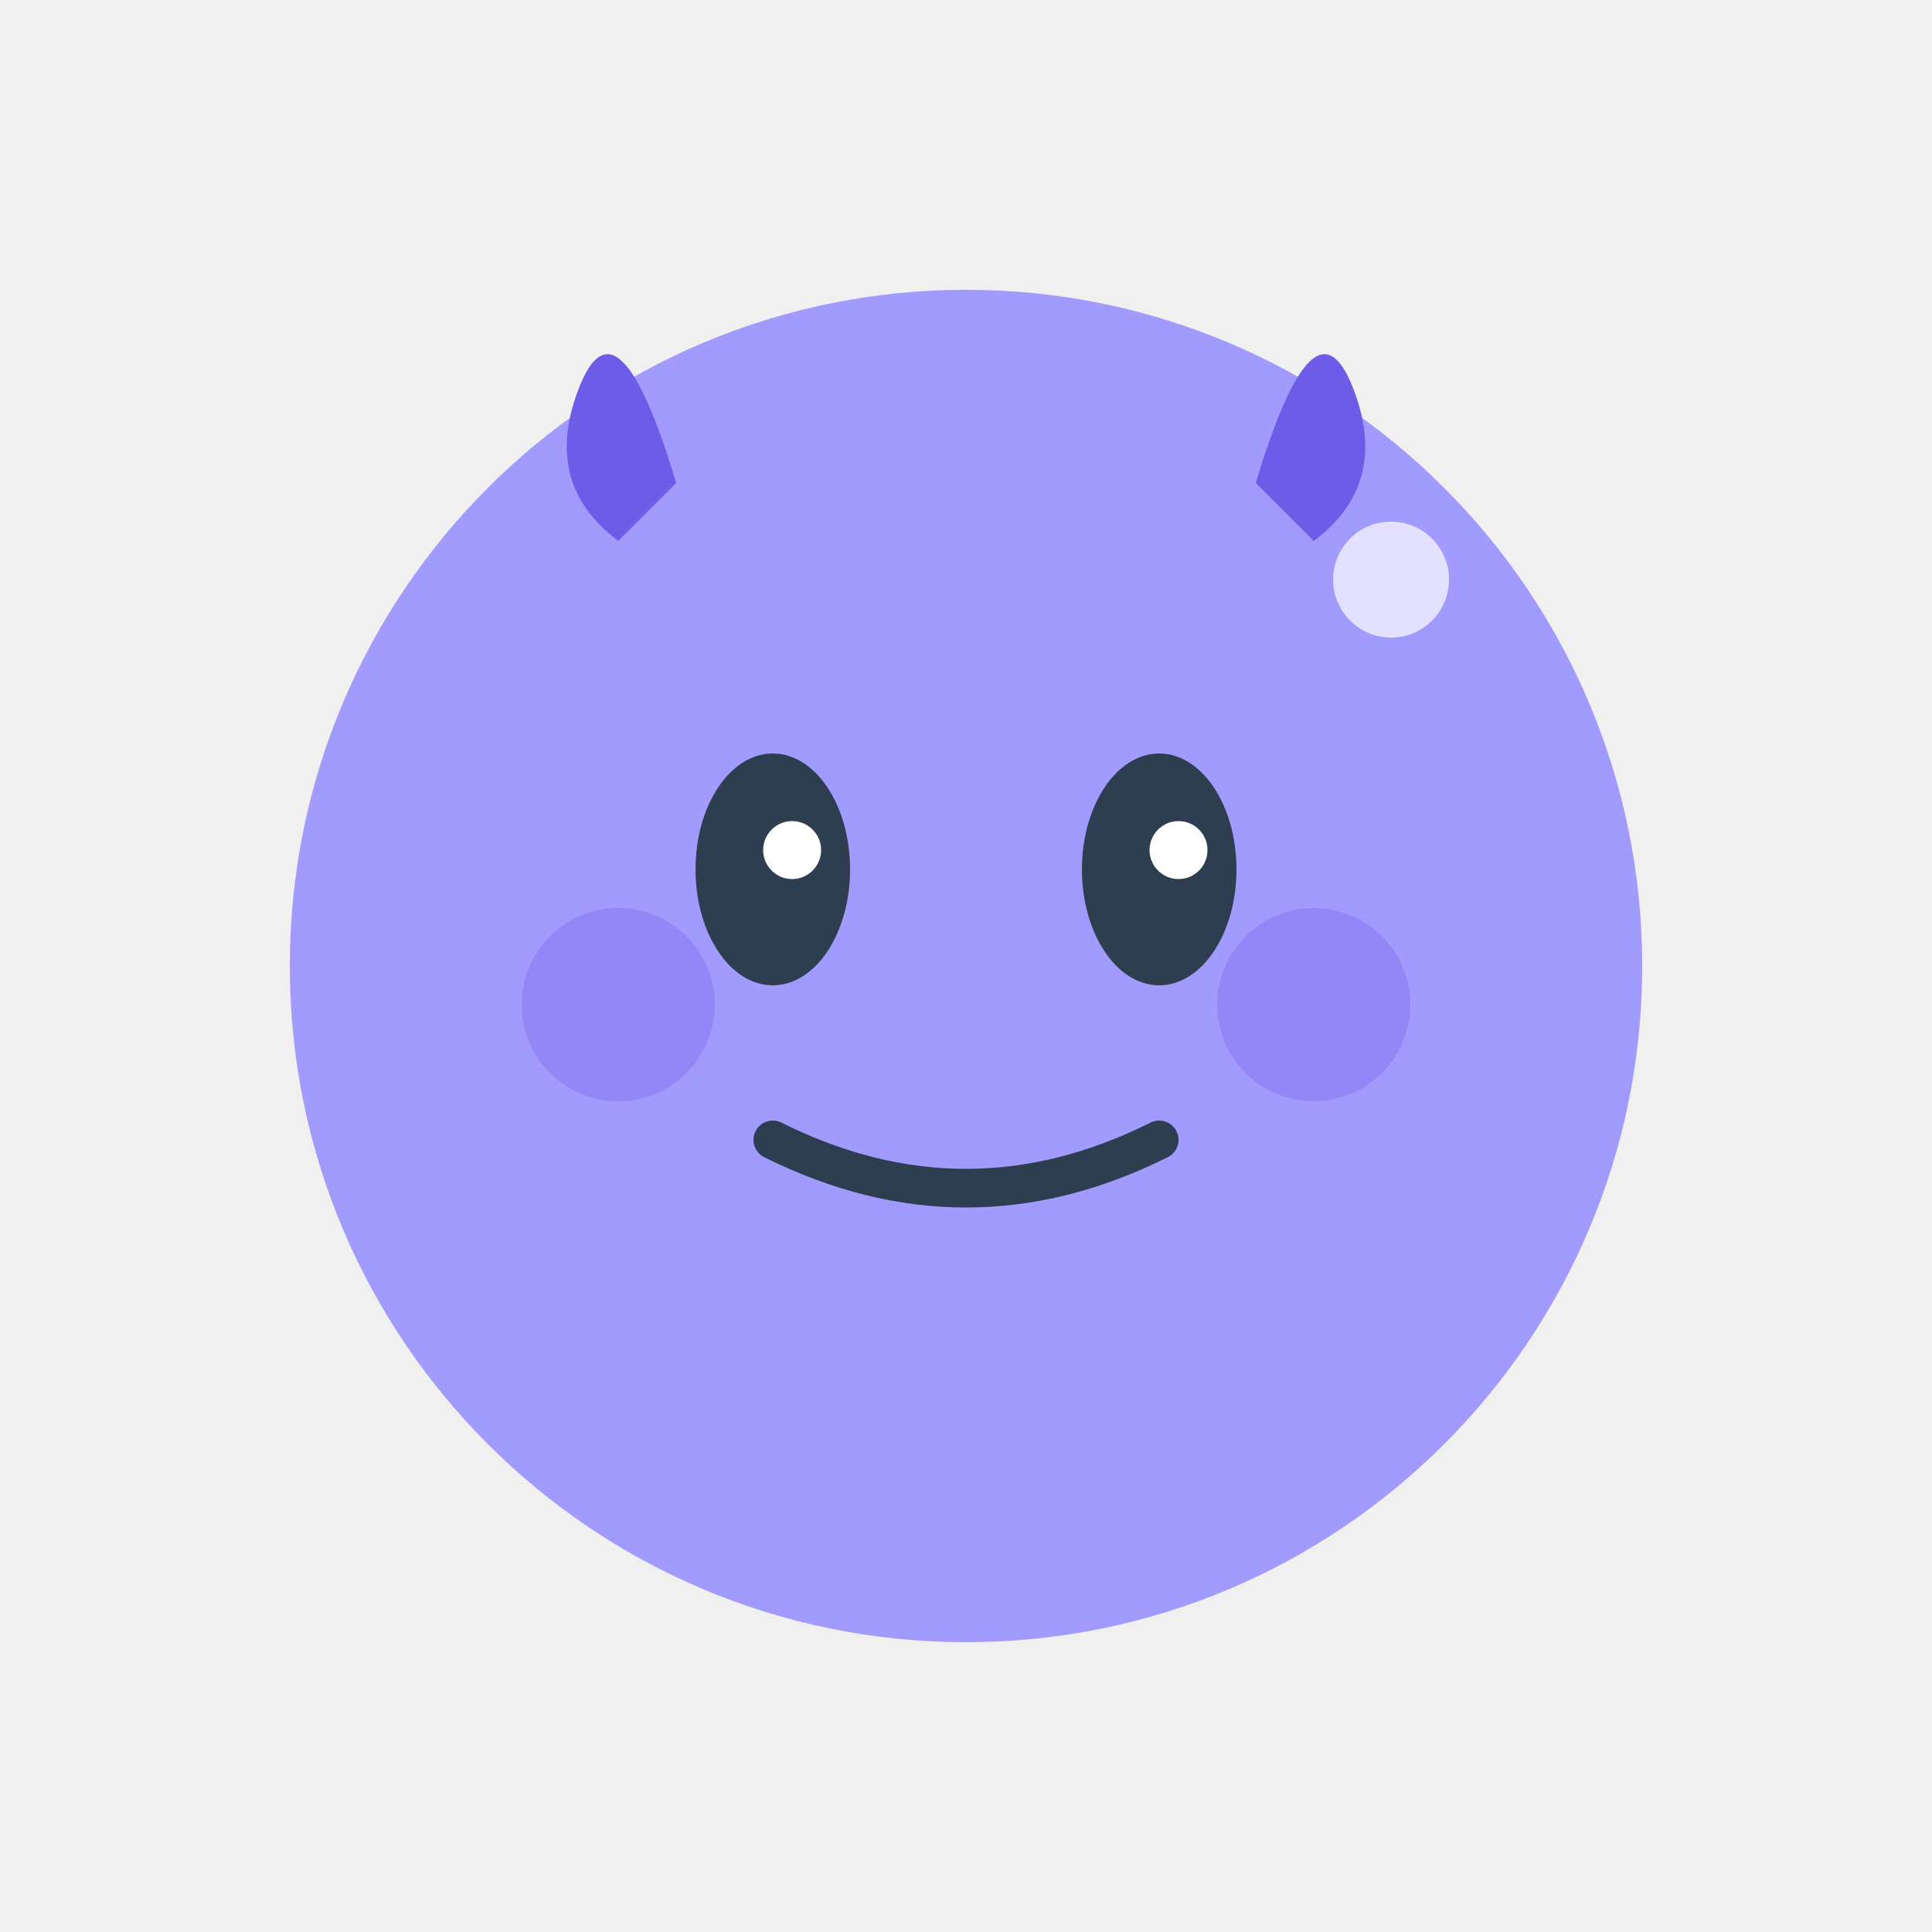
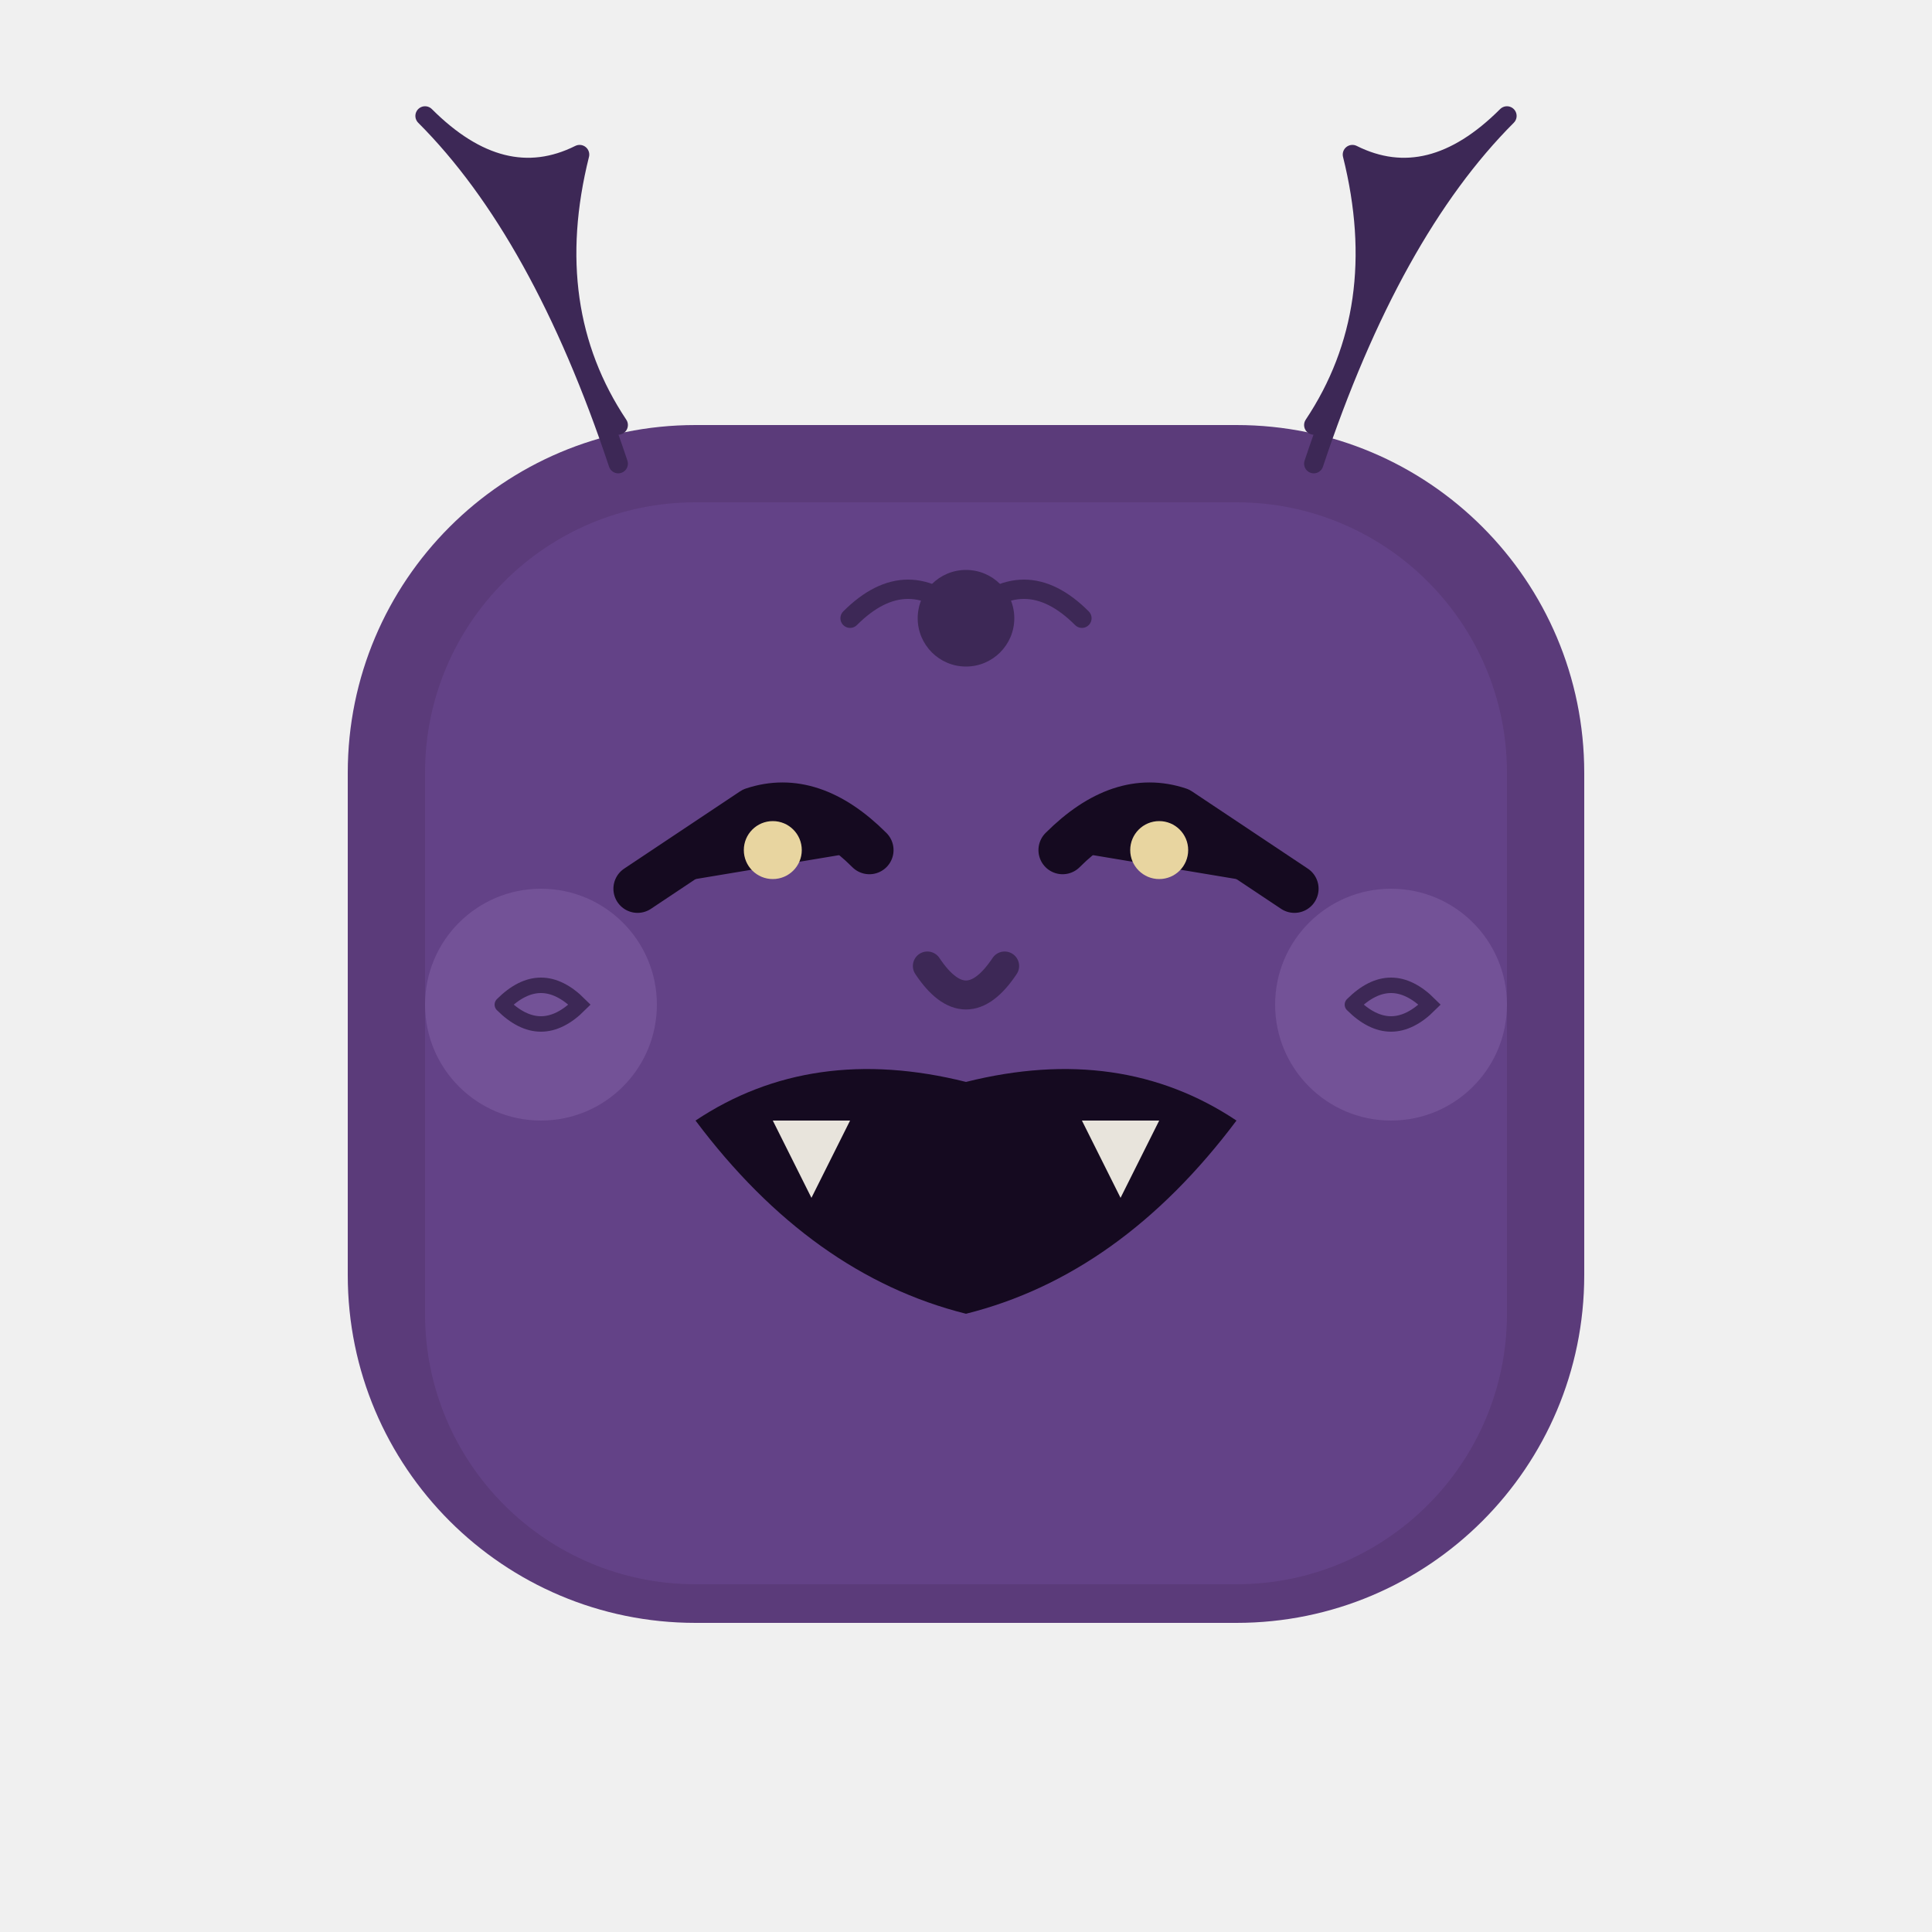
<svg xmlns="http://www.w3.org/2000/svg" viewBox="0 0 100 100">
-   <circle cx="50" cy="50" r="35" fill="#A29BFE" />
-   <path d="M 35 25 Q 32 15 30 20 Q 28 25 32 28 Z" fill="#6C5CE7" />
-   <path d="M 65 25 Q 68 15 70 20 Q 72 25 68 28 Z" fill="#6C5CE7" />
-   <ellipse cx="40" cy="45" rx="4" ry="6" fill="#2C3E50" />
-   <ellipse cx="60" cy="45" rx="4" ry="6" fill="#2C3E50" />
-   <circle cx="41" cy="44" r="1.5" fill="white" />
-   <circle cx="61" cy="44" r="1.5" fill="white" />
-   <path d="M 40 59 Q 50 64 60 59" stroke="#2C3E50" stroke-width="2" fill="none" stroke-linecap="round" />
-   <circle cx="32" cy="52" r="5" fill="#7B68EE" opacity="0.4" />
-   <circle cx="68" cy="52" r="5" fill="#7B68EE" opacity="0.4" />
-   <circle cx="72" cy="30" r="3" fill="#FFF" opacity="0.7" />
+   <rect x="18" y="22" width="64" height="62" rx="18" fill="#5B3B7A" />
+   <rect x="22" y="26" width="56" height="56" rx="14" fill="#7350A0" opacity="0.35" />
+   <path d="M32 24 Q28 12 22 6 Q26 10 30 8 Q28 16 32 22" fill="#3D2856" stroke="#3D2856" stroke-width="1" stroke-linecap="round" stroke-linejoin="round" />
+   <path d="M68 24 Q72 12 78 6 Q74 10 70 8 Q72 16 68 22" fill="#3D2856" stroke="#3D2856" stroke-width="1" stroke-linecap="round" stroke-linejoin="round" />
+   <circle cx="50" cy="32" r="2.5" fill="#3D2856" />
+   <path d="M44 32 Q47 29 50 32 Q53 29 56 32" stroke="#3D2856" stroke-width="1" fill="none" stroke-linecap="round" />
+   <path d="M33 46 L39 42 Q42 41 45 44" stroke="#150A20" stroke-width="2.5" fill="#150A20" stroke-linecap="round" stroke-linejoin="round" />
+   <path d="M55 44 Q58 41 61 42 L67 46" stroke="#150A20" stroke-width="2.5" fill="#150A20" stroke-linecap="round" stroke-linejoin="round" />
+   <circle cx="40" cy="44" r="1.5" fill="#E8D5A0" />
+   <circle cx="60" cy="44" r="1.5" fill="#E8D5A0" />
+   <path d="M48 50 Q50 53 52 50" stroke="#3D2856" stroke-width="1.5" fill="none" stroke-linecap="round" />
+   <path d="M36 58 Q42 54 50 56 Q58 54 64 58 Q58 66 50 68 Q42 66 36 58Z" fill="#150A20" />
+   <path d="M40 58 L42 62 L44 58" fill="#E8E4DC" />
+   <path d="M56 58 L58 62 L60 58" fill="#E8E4DC" />
+   <circle cx="28" cy="52" r="6" fill="#8B6AAE" opacity="0.4" />
+   <path d="M26 52 Q28 50 30 52 Q28 54 26 52" stroke="#3D2856" stroke-width="0.8" fill="none" stroke-linecap="round" />
+   <circle cx="72" cy="52" r="6" fill="#8B6AAE" opacity="0.4" />
+   <path d="M70 52 Q72 50 74 52 Q72 54 70 52" stroke="#3D2856" stroke-width="0.8" fill="none" stroke-linecap="round" />
</svg>
